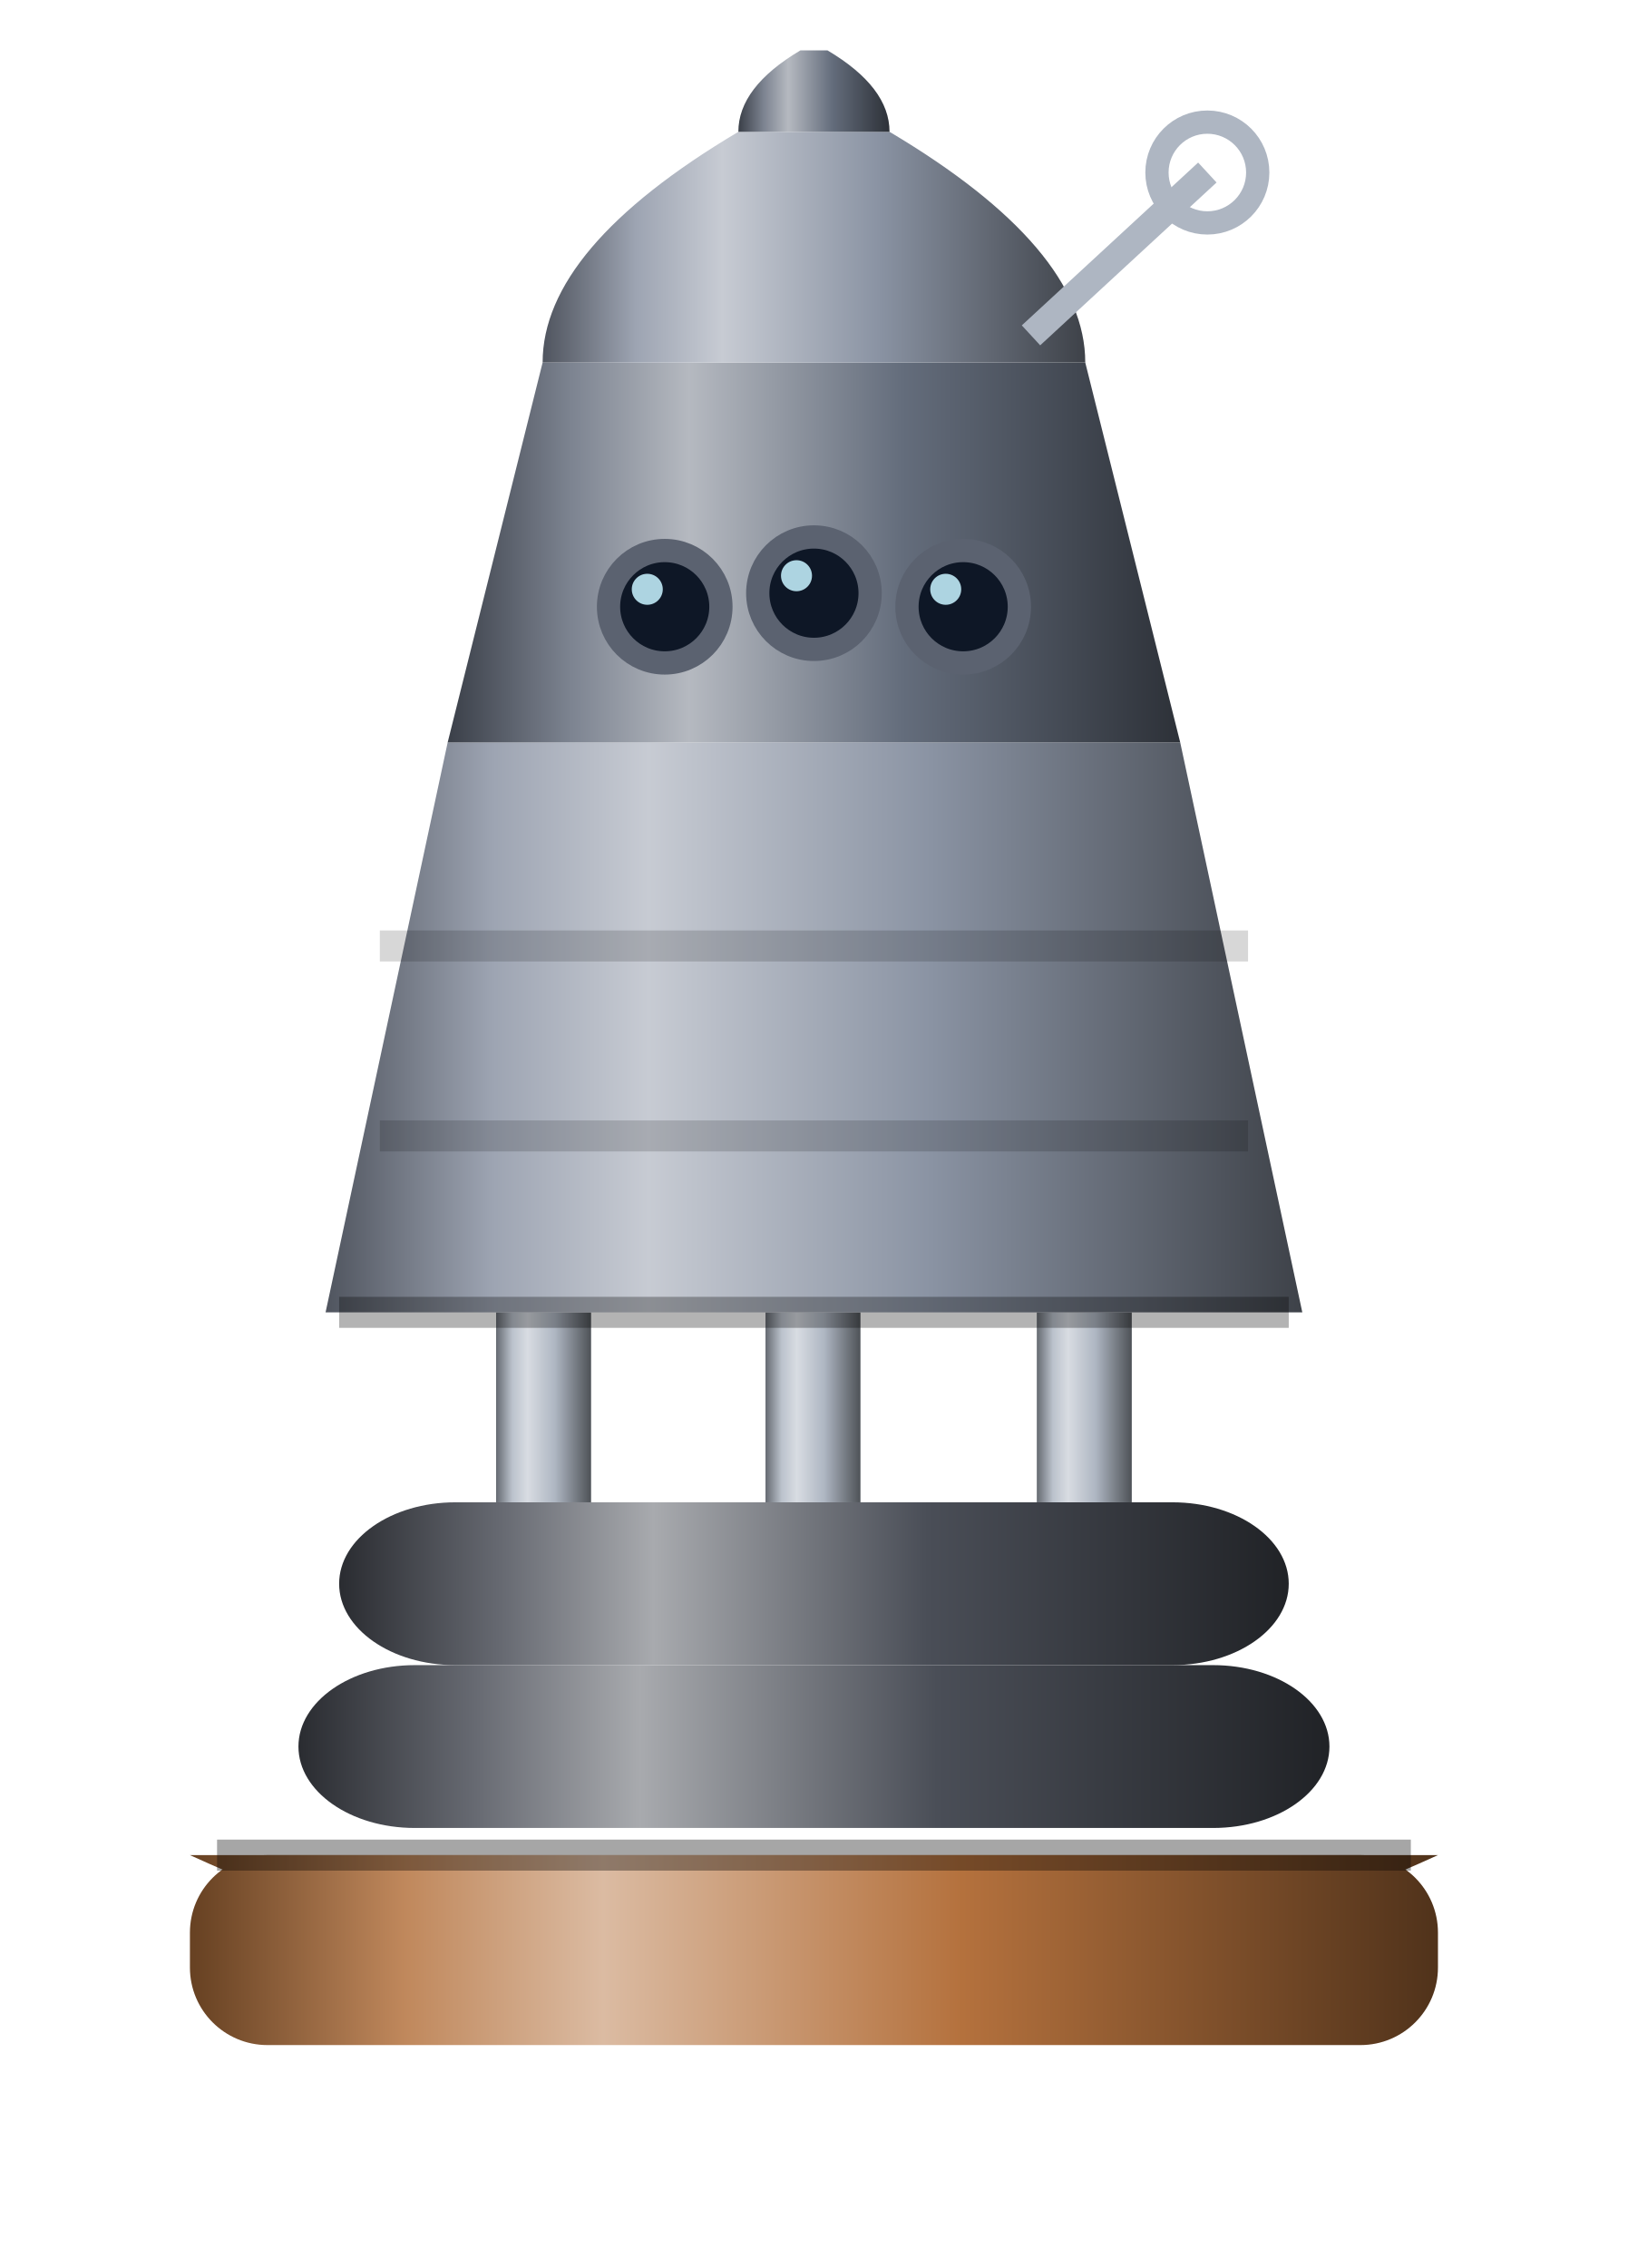
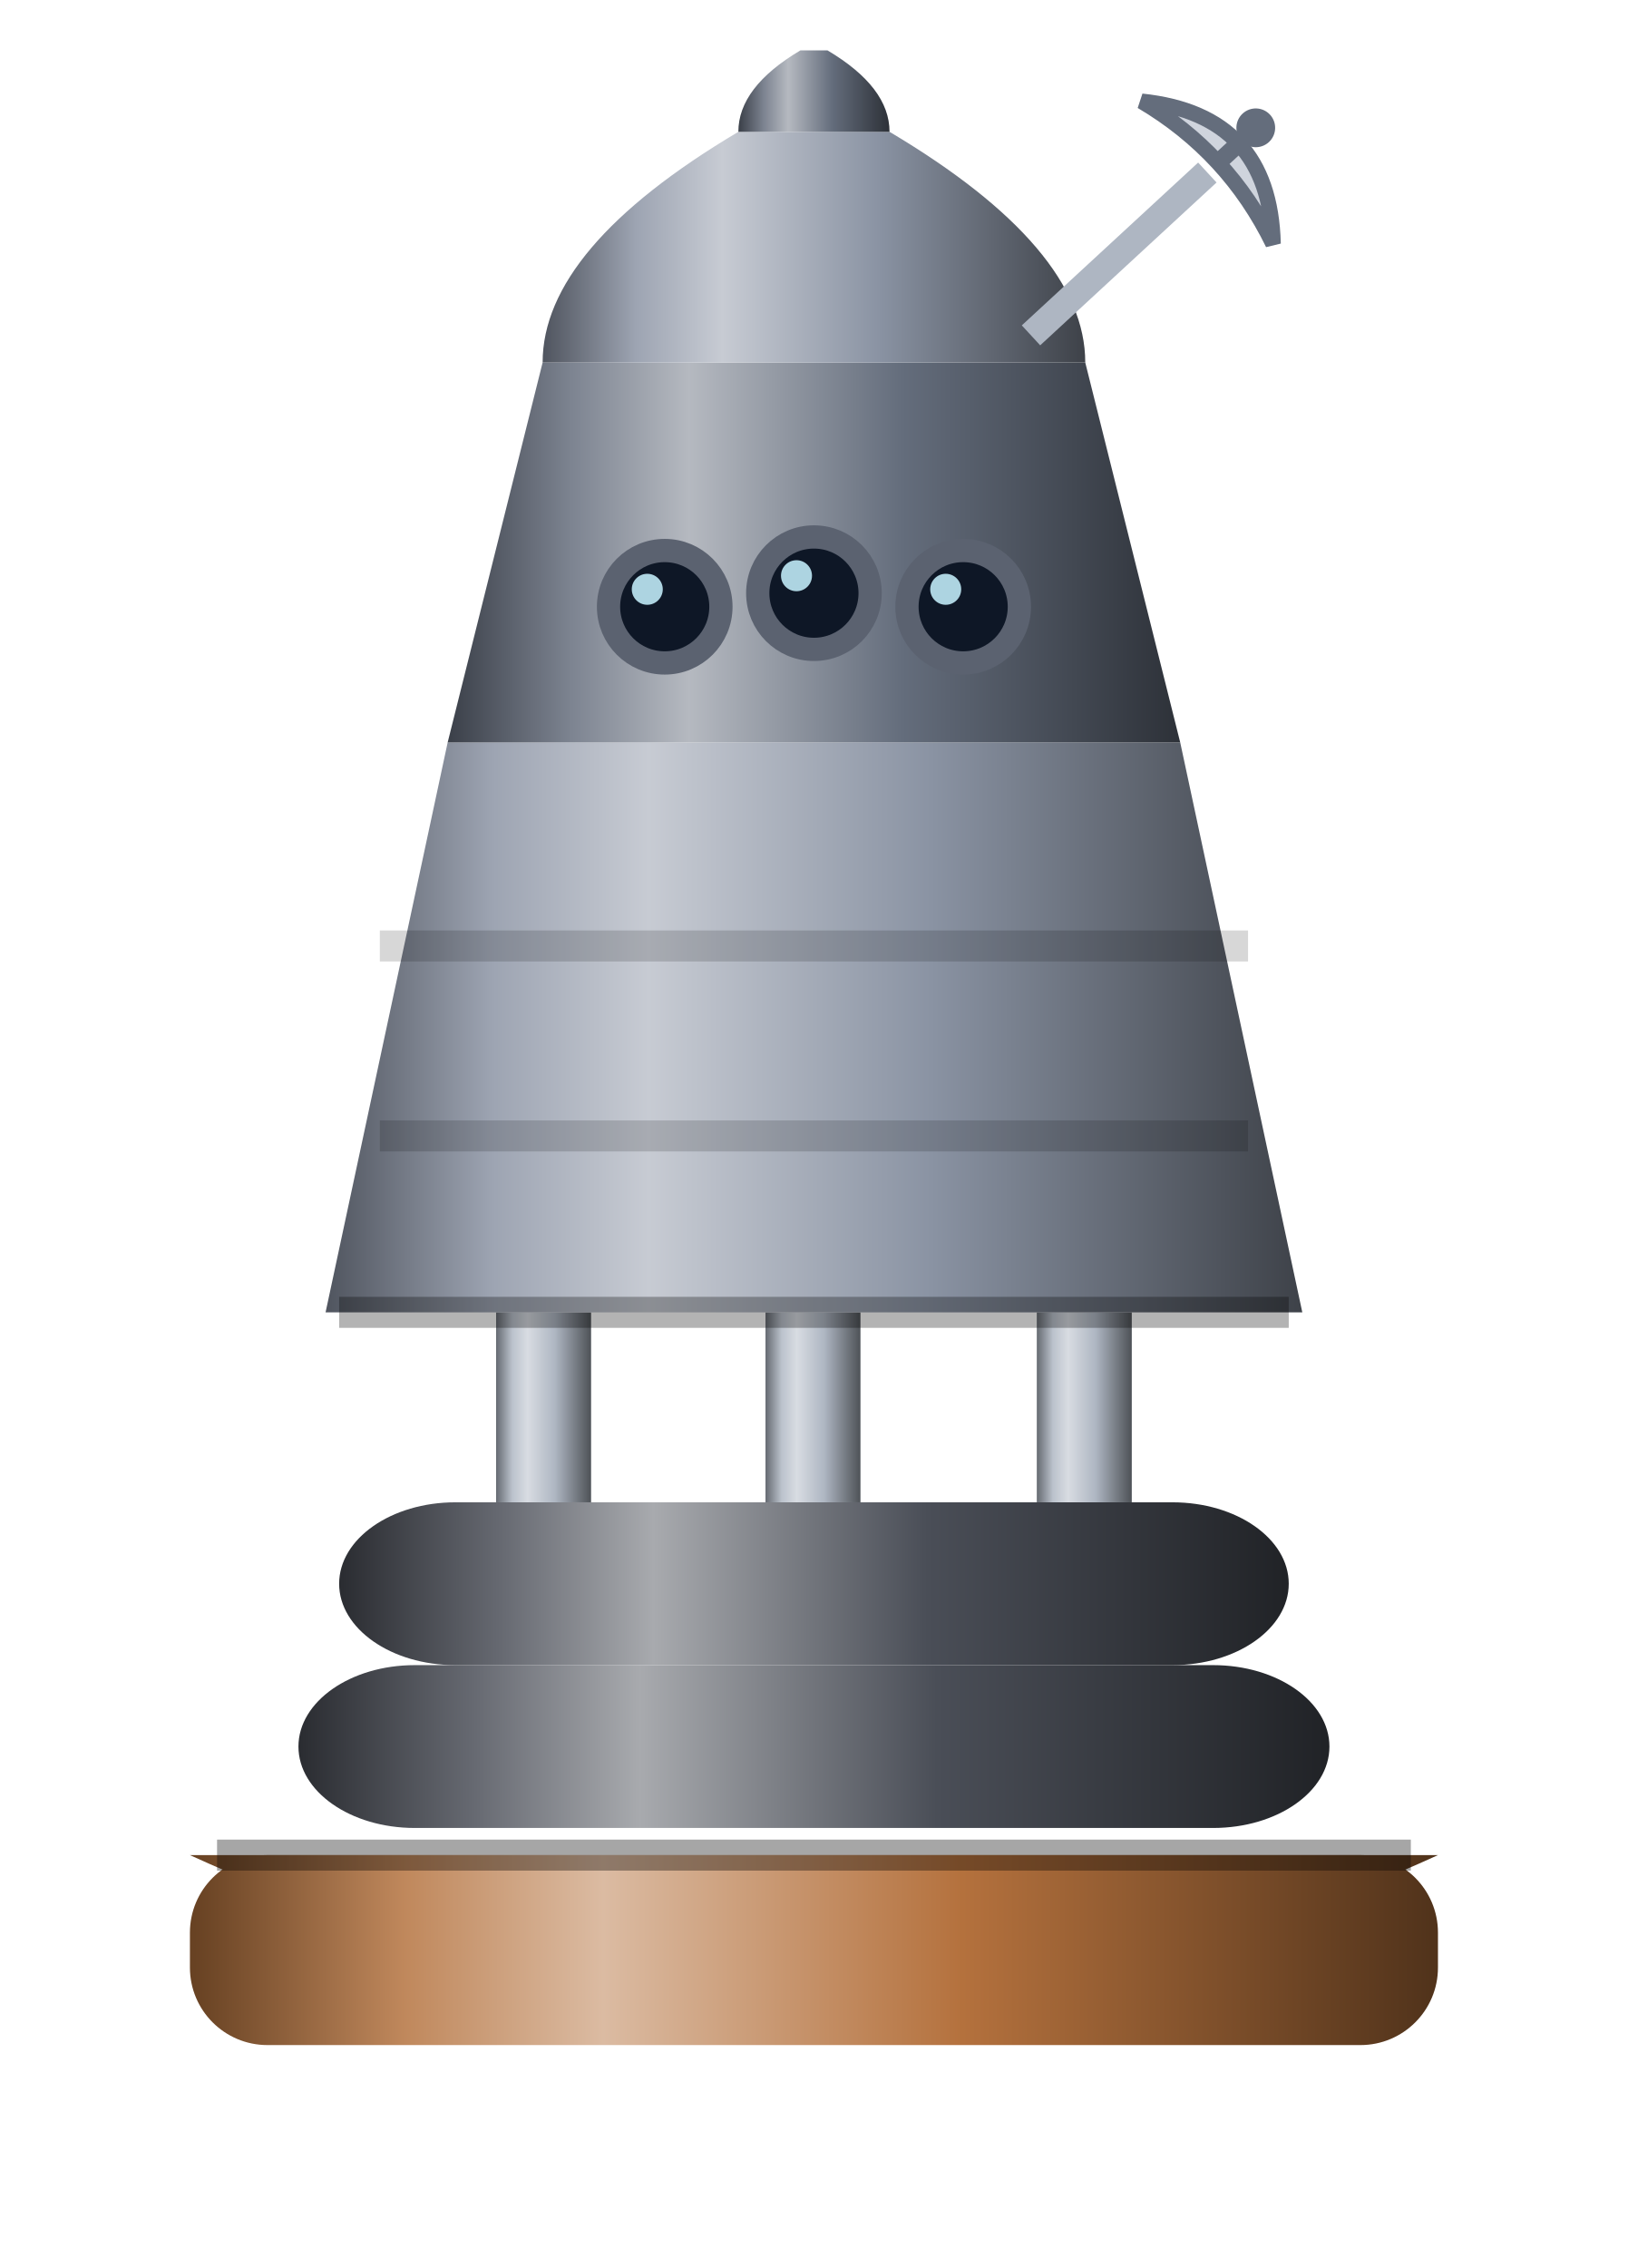
<svg xmlns="http://www.w3.org/2000/svg" viewBox="0 0 84 117" width="84" height="117">
  <defs>
    <linearGradient id="cop-gb4713d" x1="0" y1="0" x2="1" y2="0">
      <stop offset="0" stop-color="#684223" />
      <stop offset="0.17" stop-color="#c0885c" />
      <stop offset="0.33" stop-color="#dbbba2" />
      <stop offset="0.62" stop-color="#b4713d" />
      <stop offset="1" stop-color="#51331b" />
    </linearGradient>
    <linearGradient id="cop-g4a4e57" x1="0" y1="0" x2="1" y2="0">
      <stop offset="0" stop-color="#2b2d32" />
      <stop offset="0.17" stop-color="#676a72" />
      <stop offset="0.33" stop-color="#a8aaae" />
      <stop offset="0.62" stop-color="#4a4e57" />
      <stop offset="1" stop-color="#212327" />
    </linearGradient>
    <linearGradient id="cop-gaeb6c2" x1="0" y1="0" x2="1" y2="0">
      <stop offset="0" stop-color="#656a71" />
      <stop offset="0.17" stop-color="#bbc2cc" />
      <stop offset="0.33" stop-color="#d8dce2" />
      <stop offset="0.62" stop-color="#aeb6c2" />
      <stop offset="1" stop-color="#4e5257" />
    </linearGradient>
    <linearGradient id="cop-g8a93a3" x1="0" y1="0" x2="1" y2="0">
      <stop offset="0" stop-color="#50555f" />
      <stop offset="0.17" stop-color="#9da4b2" />
      <stop offset="0.33" stop-color="#c7cbd3" />
      <stop offset="0.62" stop-color="#8a93a3" />
      <stop offset="1" stop-color="#3e4249" />
    </linearGradient>
    <linearGradient id="cop-g646d7c" x1="0" y1="0" x2="1" y2="0">
      <stop offset="0" stop-color="#3a3f48" />
      <stop offset="0.17" stop-color="#7d8491" />
      <stop offset="0.33" stop-color="#b5b9c0" />
      <stop offset="0.62" stop-color="#646d7c" />
      <stop offset="1" stop-color="#2d3138" />
    </linearGradient>
  </defs>
  <path d="M9.8 95.7 Q42.0 110.4 74.2 95.7 Z" fill="url(#cop-gb4713d)" />
  <rect x="9.8" y="95.7" width="64.4" height="9.8" rx="4" fill="url(#cop-gb4713d)" />
  <rect x="11.2" y="94.9" width="61.6" height="1.6" fill="#000" opacity="0.35" />
  <rect x="15.4" y="85.9" width="53.2" height="8.4" rx="6" fill="url(#cop-g4a4e57)" />
  <rect x="17.5" y="77.5" width="49.0" height="8.4" rx="6" fill="url(#cop-g4a4e57)" />
  <rect x="25.6" y="67.7" width="4.9" height="9.8" fill="url(#cop-gaeb6c2)" />
  <rect x="39.5" y="67.7" width="4.9" height="9.8" fill="url(#cop-gaeb6c2)" />
  <rect x="53.5" y="67.7" width="4.9" height="9.8" fill="url(#cop-gaeb6c2)" />
  <path d="M23.1 38.3 L60.9 38.3 L67.2 67.7 L16.8 67.7 Z" fill="url(#cop-g8a93a3)" />
  <rect x="17.5" y="66.9" width="49.0" height="1.6" fill="#000" opacity="0.3" />
  <rect x="19.6" y="57.8" width="44.8" height="1.6" fill="#000" opacity="0.16" />
  <rect x="19.6" y="48.0" width="44.8" height="1.6" fill="#000" opacity="0.16" />
  <path d="M28.0 18.7 L56.0 18.7 L60.9 38.3 L23.1 38.3 Z" fill="url(#cop-g646d7c)" />
  <circle cx="34.3" cy="31.3" r="2.9" fill="#0e1726" stroke="#5b6270" stroke-width="1.2" />
  <circle cx="33.4" cy="30.4" r="0.8" fill="#bfe9f5" opacity="0.9" />
  <circle cx="42.0" cy="30.6" r="2.9" fill="#0e1726" stroke="#5b6270" stroke-width="1.2" />
  <circle cx="41.1" cy="29.7" r="0.8" fill="#bfe9f5" opacity="0.9" />
  <circle cx="49.7" cy="31.3" r="2.9" fill="#0e1726" stroke="#5b6270" stroke-width="1.2" />
  <circle cx="48.8" cy="30.4" r="0.8" fill="#bfe9f5" opacity="0.9" />
  <path d="M28.0 18.7 Q28.0 12.8 38.1 6.8 L45.9 6.8 Q56.0 12.8 56.0 18.7 Z" fill="url(#cop-g8a93a3)" />
  <path d="M38.1 6.8 Q38.1 4.5 41.3 2.6 L42.7 2.6 Q45.9 4.5 45.9 6.8 Z" fill="url(#cop-g646d7c)" />
  <path d="M53.2 17.3 L62.3 8.9" stroke="#aeb6c2" stroke-width="1.4" />
-   <circle cx="62.3" cy="8.9" r="2.6" fill="none" stroke="#aeb6c2" stroke-width="1.2" />
+   <g transform="translate(62.3,8.9) rotate(47.3)">
+     <path d="M-5 0 Q0 -4.4 5 0 Q0 -1.5 -5 0 Z" fill="#cfd4dd" stroke="#646d7c" stroke-width="0.8" />
+     <line x1="0" y1="-3.2" x2="0" y2="-0.6" stroke="#646d7c" stroke-width="0.9" />
+     <circle cx="0" cy="-3.4" r="1" fill="#646d7c" />
+   </g>
</svg>
